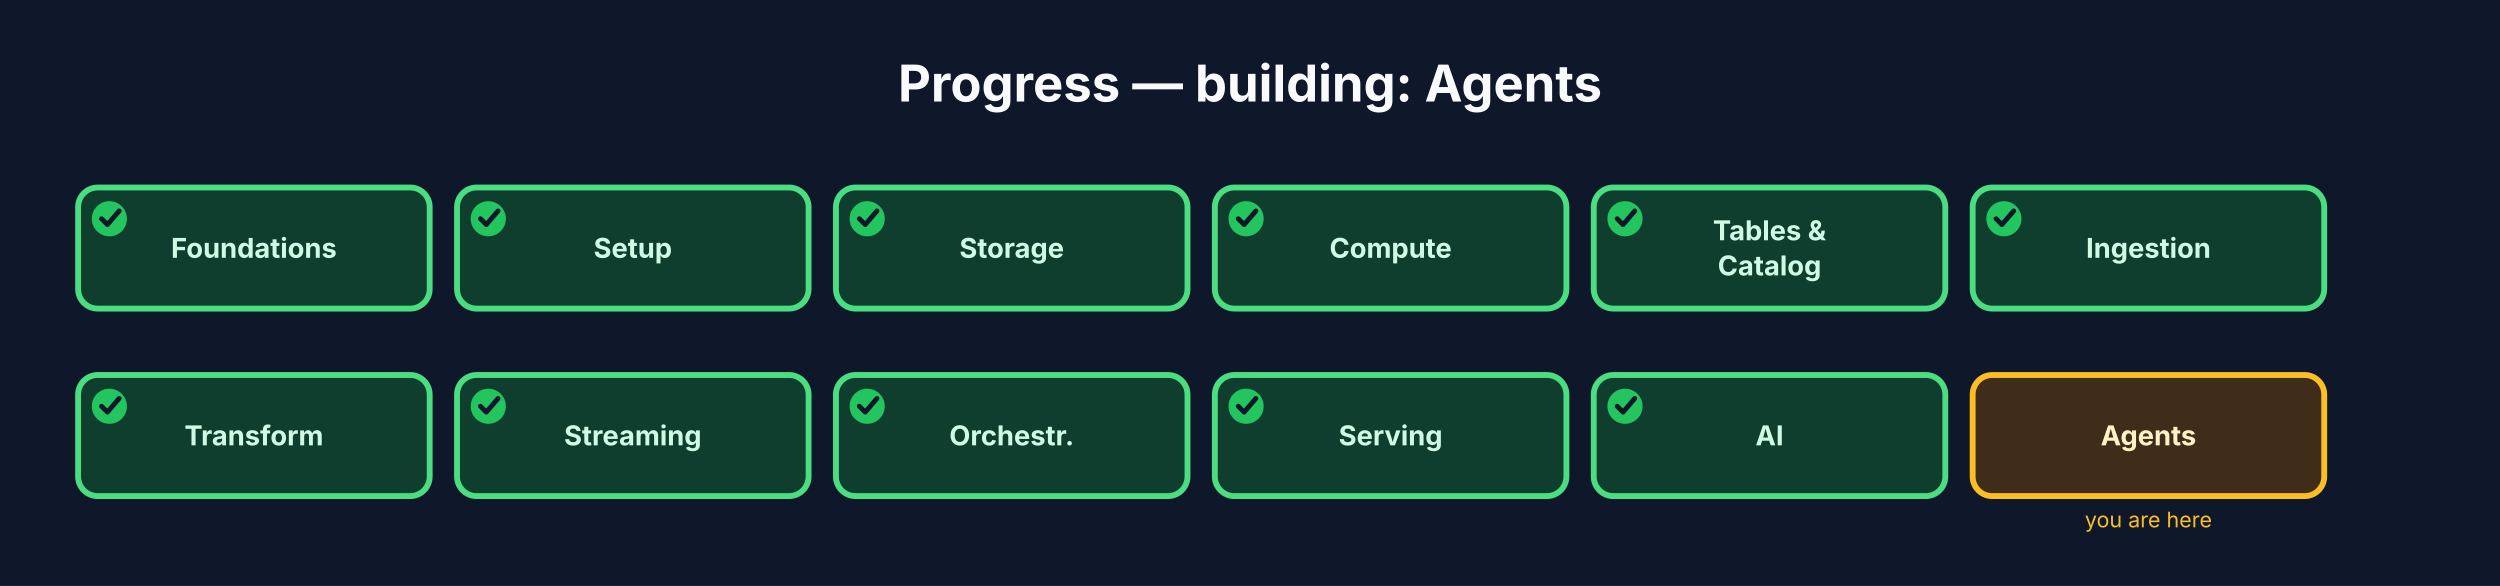
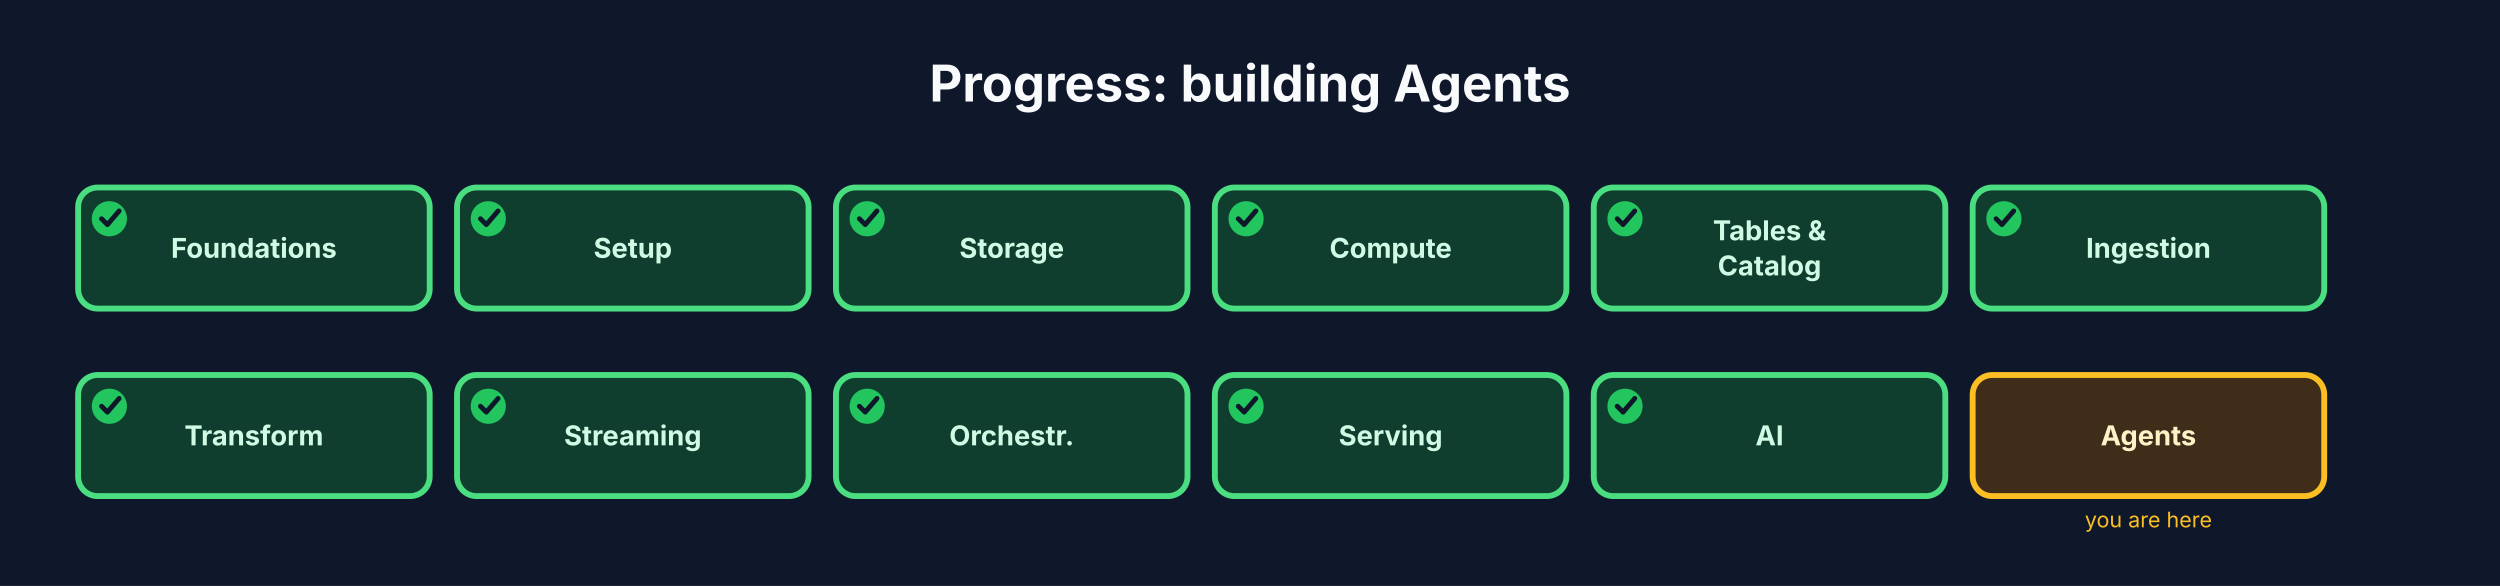
<svg xmlns="http://www.w3.org/2000/svg" viewBox="0 0 1280 300" font-family="Inter, Segoe UI, Helvetica, Arial, sans-serif">
  <rect width="1280" height="300" fill="#0f172a" />
-   <text x="640.0" y="52" fill="#f8fafc" font-size="26" font-weight="700" text-anchor="middle">Progress — building: Agents</text>
+   <text x="640.0" y="52" fill="#f8fafc" font-size="26" font-weight="700" text-anchor="middle">Progress: building Agents</text>
  <rect x="40" y="96" width="180" height="62" rx="10" fill="#0f3d2e" stroke="#4ade80" stroke-width="3" />
  <text x="130.0" y="132.0" fill="#d1fae5" font-size="14" font-weight="700" text-anchor="middle">Foundations</text>
  <circle cx="56" cy="112" r="9" fill="#22c55e" />
  <path d="M52 112 l3 3 l6 -7" fill="none" stroke="#0f172a" stroke-width="2.5" stroke-linecap="round" stroke-linejoin="round" />
  <rect x="234" y="96" width="180" height="62" rx="10" fill="#0f3d2e" stroke="#4ade80" stroke-width="3" />
  <text x="324.0" y="132.0" fill="#d1fae5" font-size="14" font-weight="700" text-anchor="middle">Setup</text>
  <circle cx="250" cy="112" r="9" fill="#22c55e" />
  <path d="M246 112 l3 3 l6 -7" fill="none" stroke="#0f172a" stroke-width="2.5" stroke-linecap="round" stroke-linejoin="round" />
  <rect x="428" y="96" width="180" height="62" rx="10" fill="#0f3d2e" stroke="#4ade80" stroke-width="3" />
  <text x="518.0" y="132.0" fill="#d1fae5" font-size="14" font-weight="700" text-anchor="middle">Storage</text>
  <circle cx="444" cy="112" r="9" fill="#22c55e" />
  <path d="M440 112 l3 3 l6 -7" fill="none" stroke="#0f172a" stroke-width="2.5" stroke-linecap="round" stroke-linejoin="round" />
  <rect x="622" y="96" width="180" height="62" rx="10" fill="#0f3d2e" stroke="#4ade80" stroke-width="3" />
  <text x="712.0" y="132.0" fill="#d1fae5" font-size="14" font-weight="700" text-anchor="middle">Compute</text>
  <circle cx="638" cy="112" r="9" fill="#22c55e" />
  <path d="M634 112 l3 3 l6 -7" fill="none" stroke="#0f172a" stroke-width="2.5" stroke-linecap="round" stroke-linejoin="round" />
  <rect x="816" y="96" width="180" height="62" rx="10" fill="#0f3d2e" stroke="#4ade80" stroke-width="3" />
  <text x="906.0" y="123.0" fill="#d1fae5" font-size="14" font-weight="700" text-anchor="middle">Tables &amp;</text>
  <text x="906.0" y="141.0" fill="#d1fae5" font-size="14" font-weight="700" text-anchor="middle">Catalog</text>
  <circle cx="832" cy="112" r="9" fill="#22c55e" />
  <path d="M828 112 l3 3 l6 -7" fill="none" stroke="#0f172a" stroke-width="2.5" stroke-linecap="round" stroke-linejoin="round" />
  <rect x="1010" y="96" width="180" height="62" rx="10" fill="#0f3d2e" stroke="#4ade80" stroke-width="3" />
  <text x="1100.0" y="132.0" fill="#d1fae5" font-size="14" font-weight="700" text-anchor="middle">Ingestion</text>
  <circle cx="1026" cy="112" r="9" fill="#22c55e" />
  <path d="M1022 112 l3 3 l6 -7" fill="none" stroke="#0f172a" stroke-width="2.5" stroke-linecap="round" stroke-linejoin="round" />
  <rect x="40" y="192" width="180" height="62" rx="10" fill="#0f3d2e" stroke="#4ade80" stroke-width="3" />
  <text x="130.0" y="228.0" fill="#d1fae5" font-size="14" font-weight="700" text-anchor="middle">Transform</text>
  <circle cx="56" cy="208" r="9" fill="#22c55e" />
  <path d="M52 208 l3 3 l6 -7" fill="none" stroke="#0f172a" stroke-width="2.5" stroke-linecap="round" stroke-linejoin="round" />
  <rect x="234" y="192" width="180" height="62" rx="10" fill="#0f3d2e" stroke="#4ade80" stroke-width="3" />
  <text x="324.0" y="228.0" fill="#d1fae5" font-size="14" font-weight="700" text-anchor="middle">Streaming</text>
  <circle cx="250" cy="208" r="9" fill="#22c55e" />
  <path d="M246 208 l3 3 l6 -7" fill="none" stroke="#0f172a" stroke-width="2.5" stroke-linecap="round" stroke-linejoin="round" />
  <rect x="428" y="192" width="180" height="62" rx="10" fill="#0f3d2e" stroke="#4ade80" stroke-width="3" />
  <text x="518.0" y="228.0" fill="#d1fae5" font-size="14" font-weight="700" text-anchor="middle">Orchestr.</text>
  <circle cx="444" cy="208" r="9" fill="#22c55e" />
  <path d="M440 208 l3 3 l6 -7" fill="none" stroke="#0f172a" stroke-width="2.5" stroke-linecap="round" stroke-linejoin="round" />
  <rect x="622" y="192" width="180" height="62" rx="10" fill="#0f3d2e" stroke="#4ade80" stroke-width="3" />
  <text x="712.0" y="228.0" fill="#d1fae5" font-size="14" font-weight="700" text-anchor="middle">Serving</text>
  <circle cx="638" cy="208" r="9" fill="#22c55e" />
  <path d="M634 208 l3 3 l6 -7" fill="none" stroke="#0f172a" stroke-width="2.5" stroke-linecap="round" stroke-linejoin="round" />
  <rect x="816" y="192" width="180" height="62" rx="10" fill="#0f3d2e" stroke="#4ade80" stroke-width="3" />
  <text x="906.0" y="228.0" fill="#d1fae5" font-size="14" font-weight="700" text-anchor="middle">AI</text>
  <circle cx="832" cy="208" r="9" fill="#22c55e" />
  <path d="M828 208 l3 3 l6 -7" fill="none" stroke="#0f172a" stroke-width="2.5" stroke-linecap="round" stroke-linejoin="round" />
  <rect x="1010" y="192" width="180" height="62" rx="10" fill="#3f2d1a" stroke="#fbbf24" stroke-width="3" />
  <text x="1100.0" y="228.0" fill="#fef3c7" font-size="14" font-weight="700" text-anchor="middle">Agents</text>
  <text x="1100.0" y="270" fill="#fbbf24" font-size="11" text-anchor="middle">you are here</text>
</svg>
